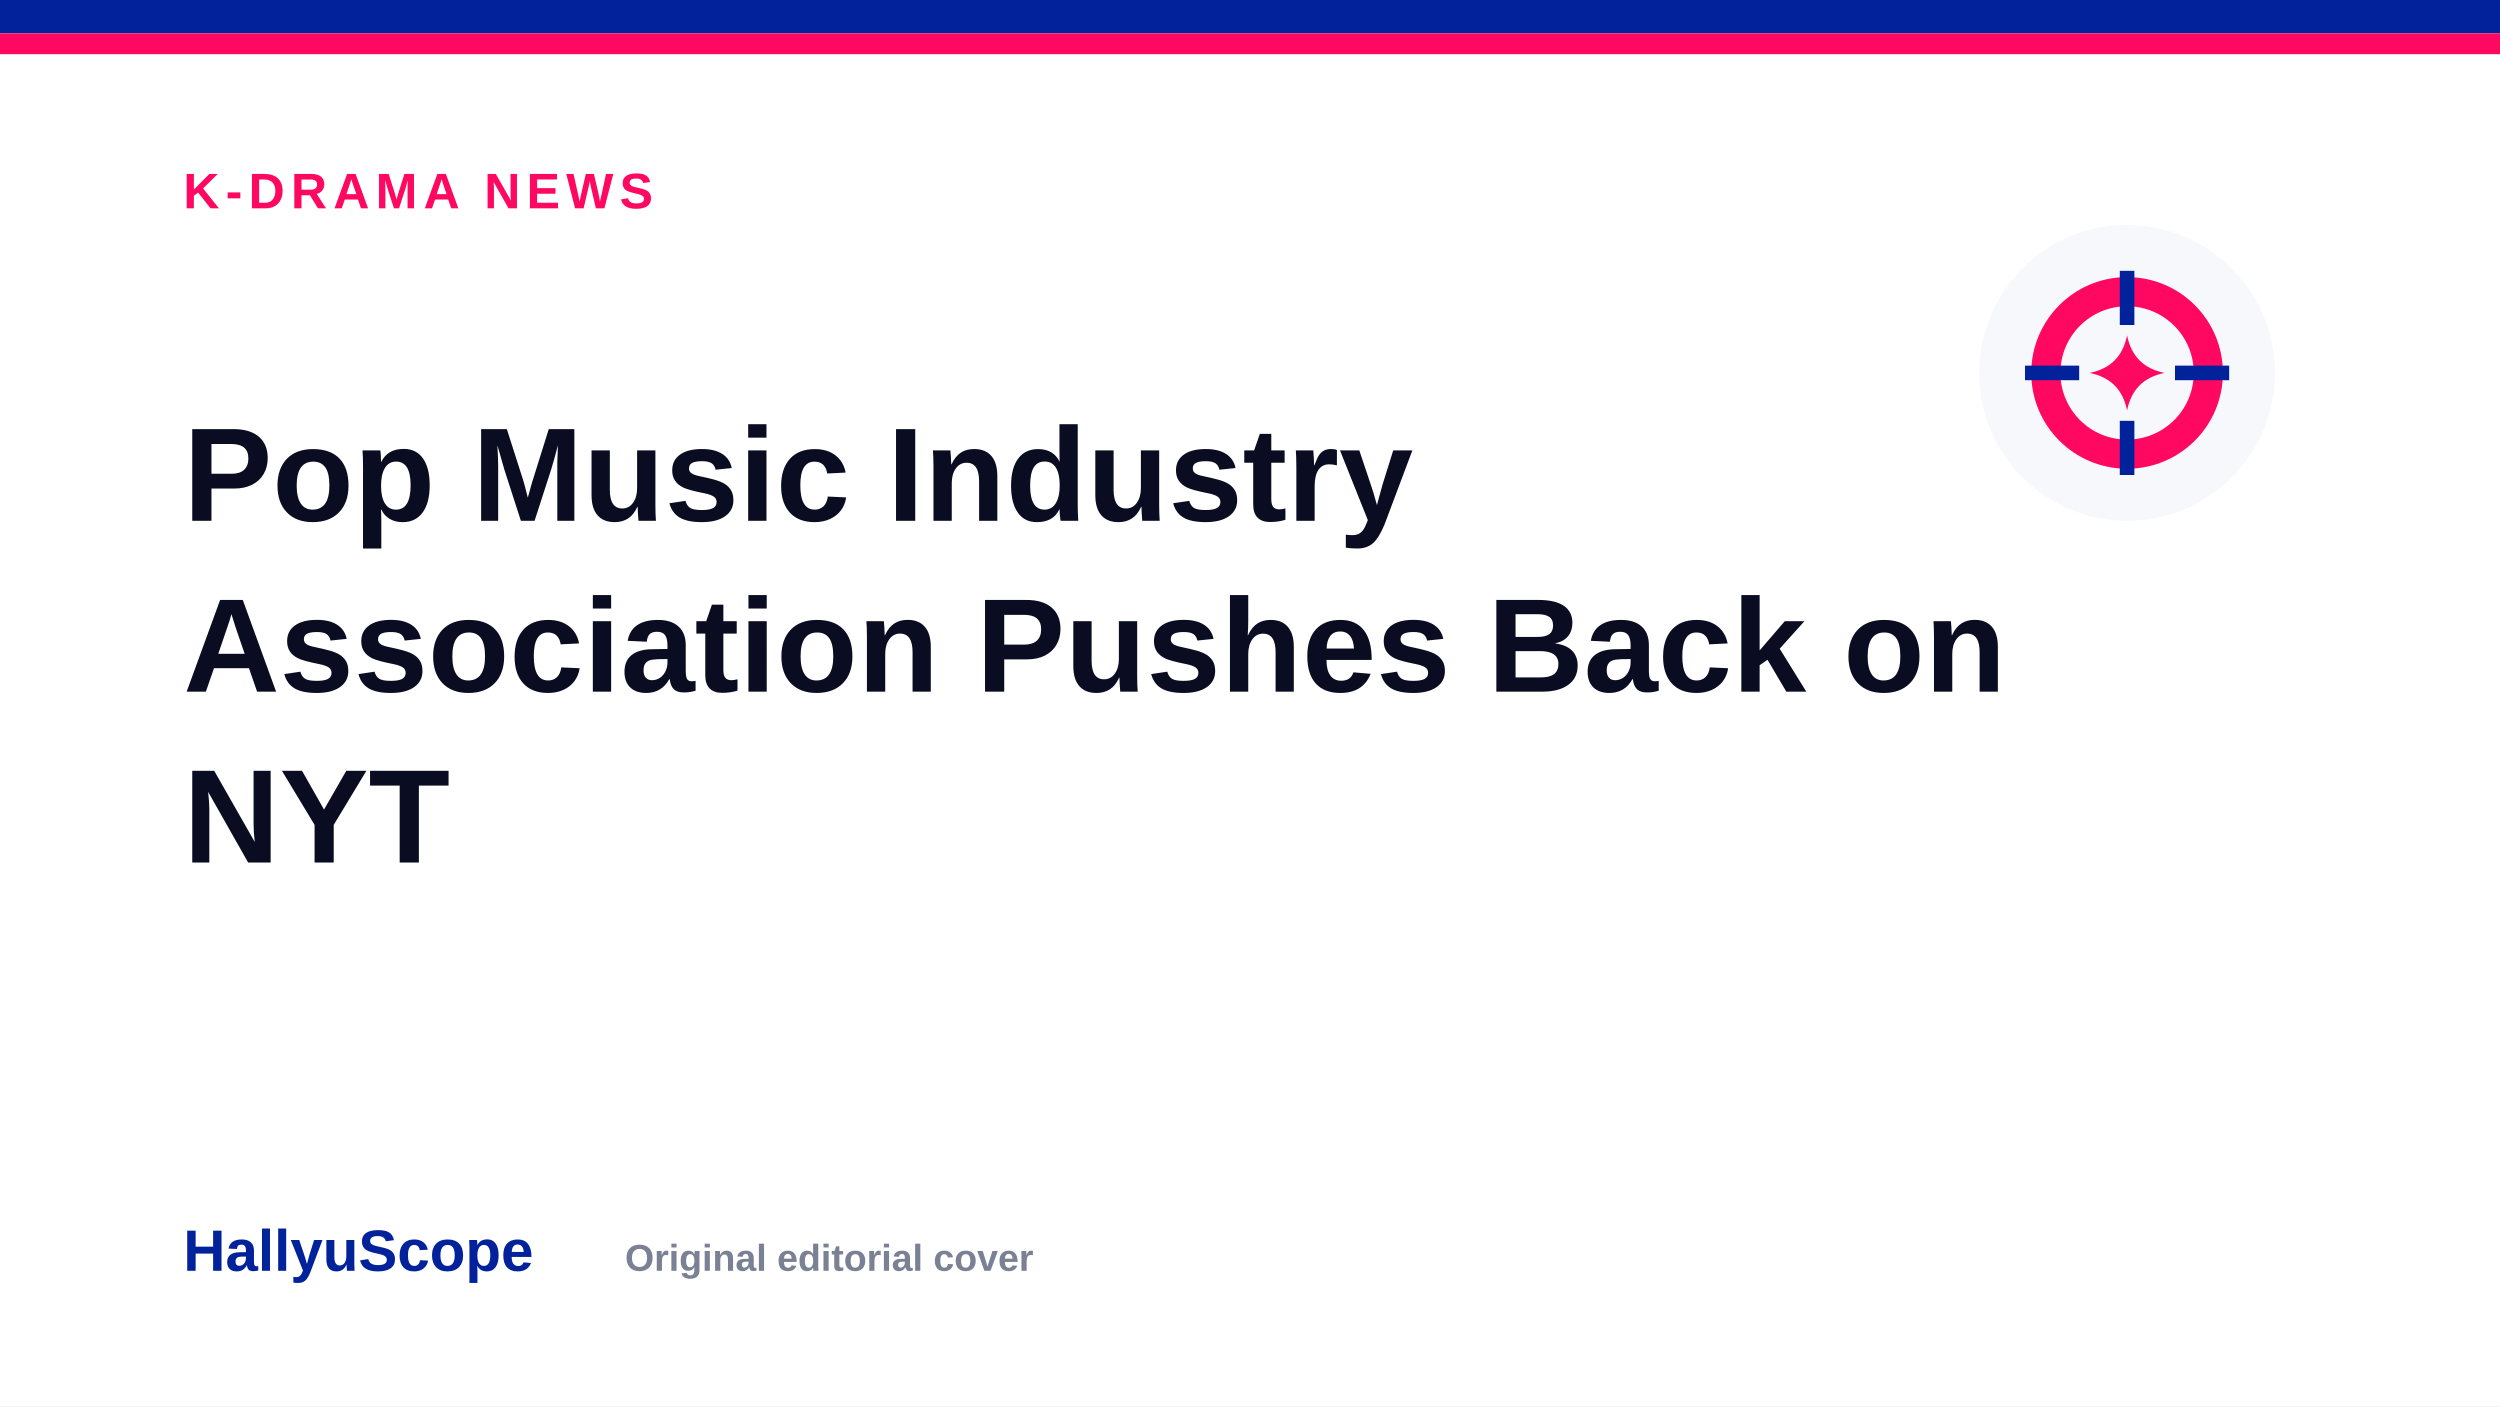
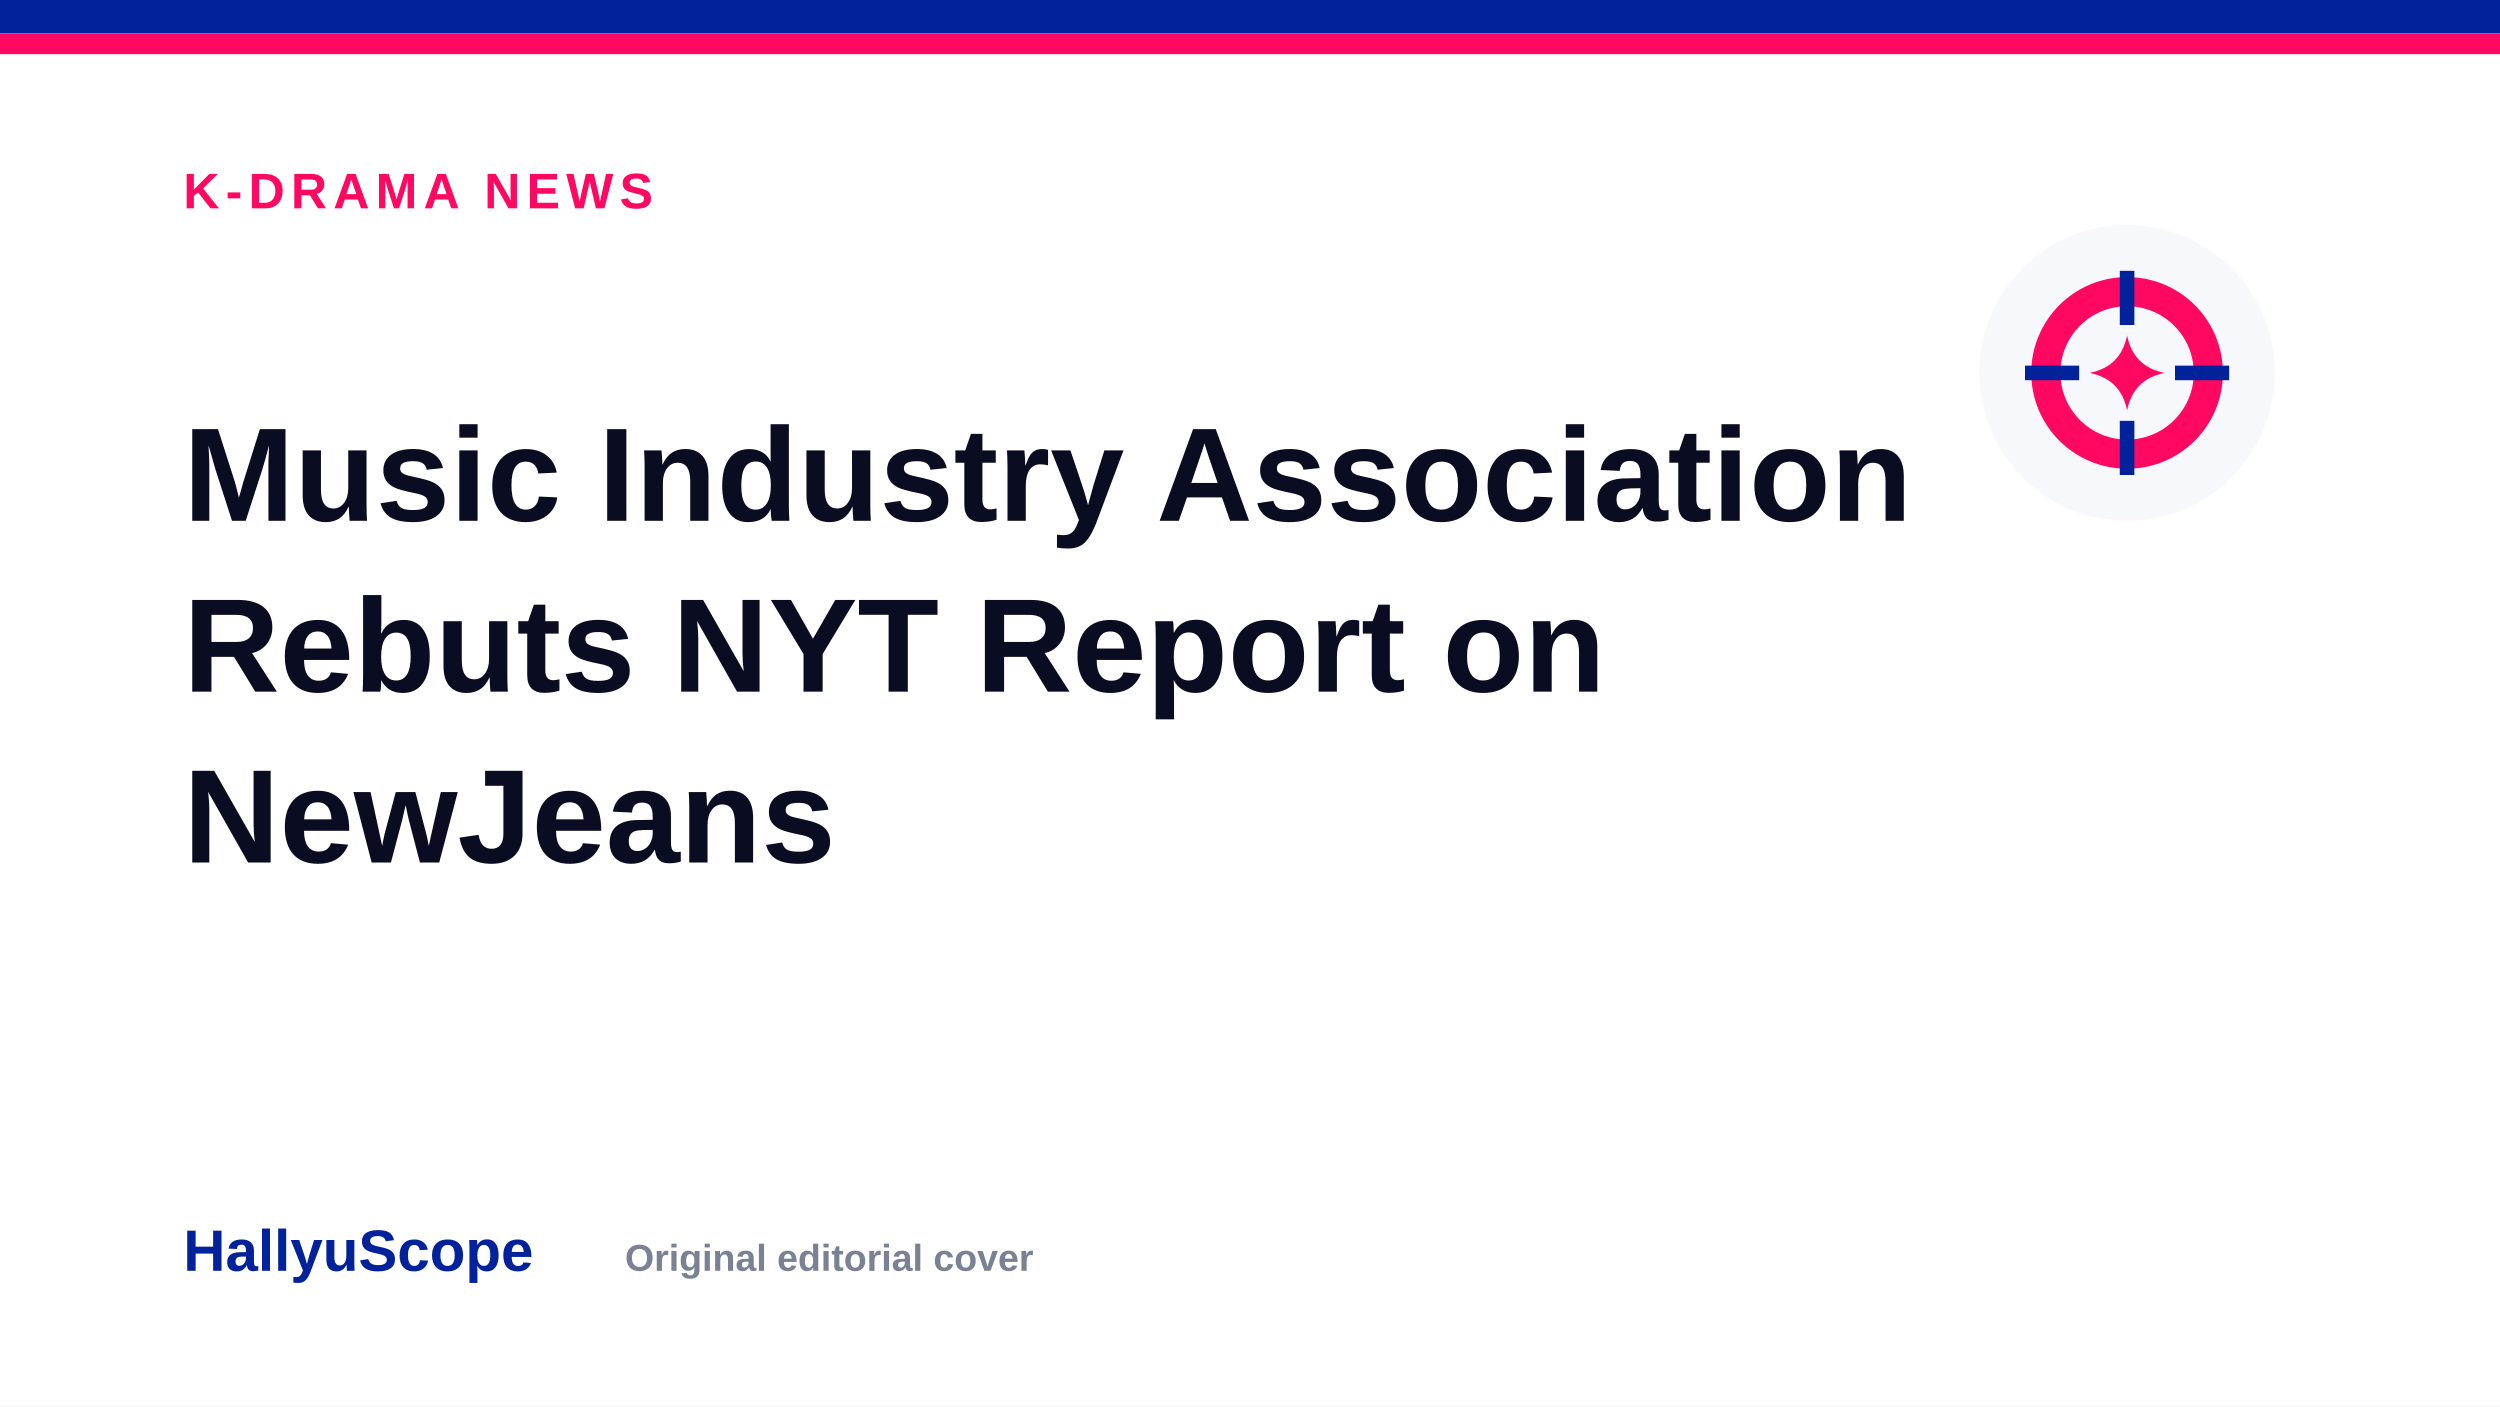
<svg xmlns="http://www.w3.org/2000/svg" width="1200" height="675" viewBox="0 0 1200 675">
  <rect width="1200" height="675" fill="#ffffff" />
  <rect x="0" y="0" width="1200" height="16" fill="#01229a" />
  <rect x="0" y="16" width="1200" height="10" fill="#fe0862" />
  <text x="88" y="100" font-family="Arial, Helvetica, sans-serif" font-size="24" font-weight="800" letter-spacing="3" fill="#fe0862">K-DRAMA NEWS</text>
-   <text x="88" y="250" font-family="Arial, Helvetica, sans-serif" font-size="64" font-weight="800" fill="#0a0d22">Pop Music Industry</text>
-   <text x="88" y="332" font-family="Arial, Helvetica, sans-serif" font-size="64" font-weight="800" fill="#0a0d22">Association Pushes Back on</text>
-   <text x="88" y="414" font-family="Arial, Helvetica, sans-serif" font-size="64" font-weight="800" fill="#0a0d22">NYT</text>
+   <text x="88" y="250" font-family="Arial, Helvetica, sans-serif" font-size="64" font-weight="800" fill="#0a0d22">Music Industry Association</text>
+   <text x="88" y="332" font-family="Arial, Helvetica, sans-serif" font-size="64" font-weight="800" fill="#0a0d22">Rebuts NYT Report on</text>
+   <text x="88" y="414" font-family="Arial, Helvetica, sans-serif" font-size="64" font-weight="800" fill="#0a0d22">NewJeans</text>
  <g transform="translate(950 108)">
    <rect x="0" y="0" width="142" height="142" rx="71" fill="#f7f8fc" />
    <circle cx="71" cy="71" r="39" fill="none" stroke="#fe0862" stroke-width="14" />
    <path d="M71 22v26M71 94v26M22 71h26M94 71h26" stroke="#01229a" stroke-width="7" />
    <path d="M71 53q3 15 18 18-15 3-18 18-3-15-18-18 15-3 18-18Z" fill="#fe0862" />
  </g>
  <text x="88" y="610" font-family="Arial, Helvetica, sans-serif" font-size="28" font-weight="800" fill="#01229a">HallyuScope</text>
  <text x="300" y="610" font-family="Arial, Helvetica, sans-serif" font-size="18" font-weight="600" fill="#7b8194">Original editorial cover</text>
</svg>
